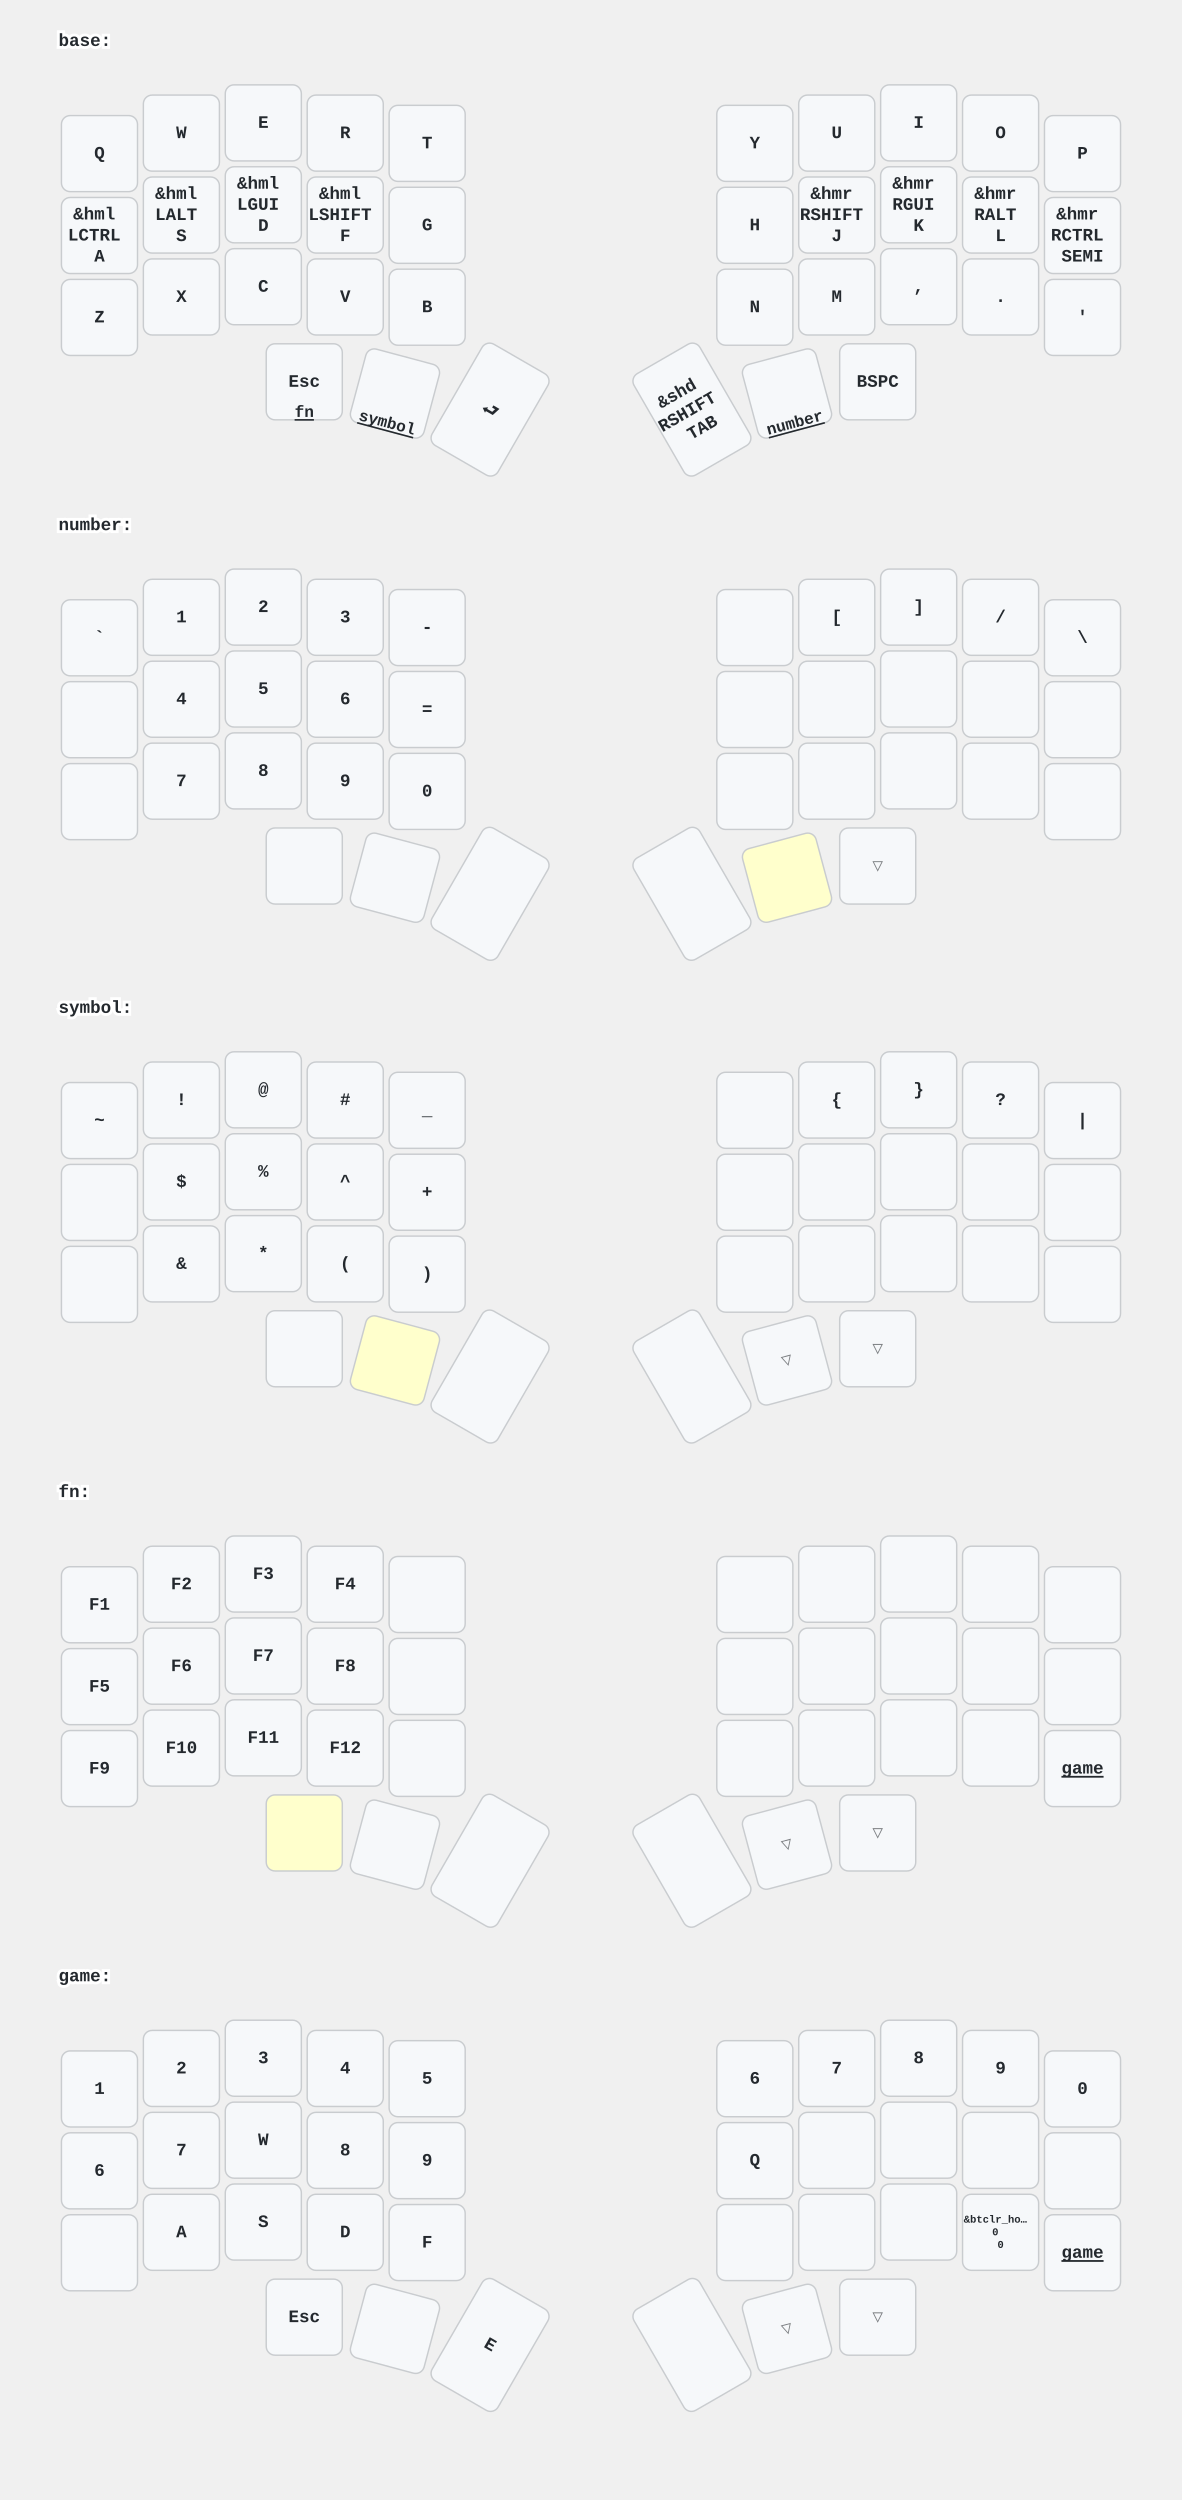
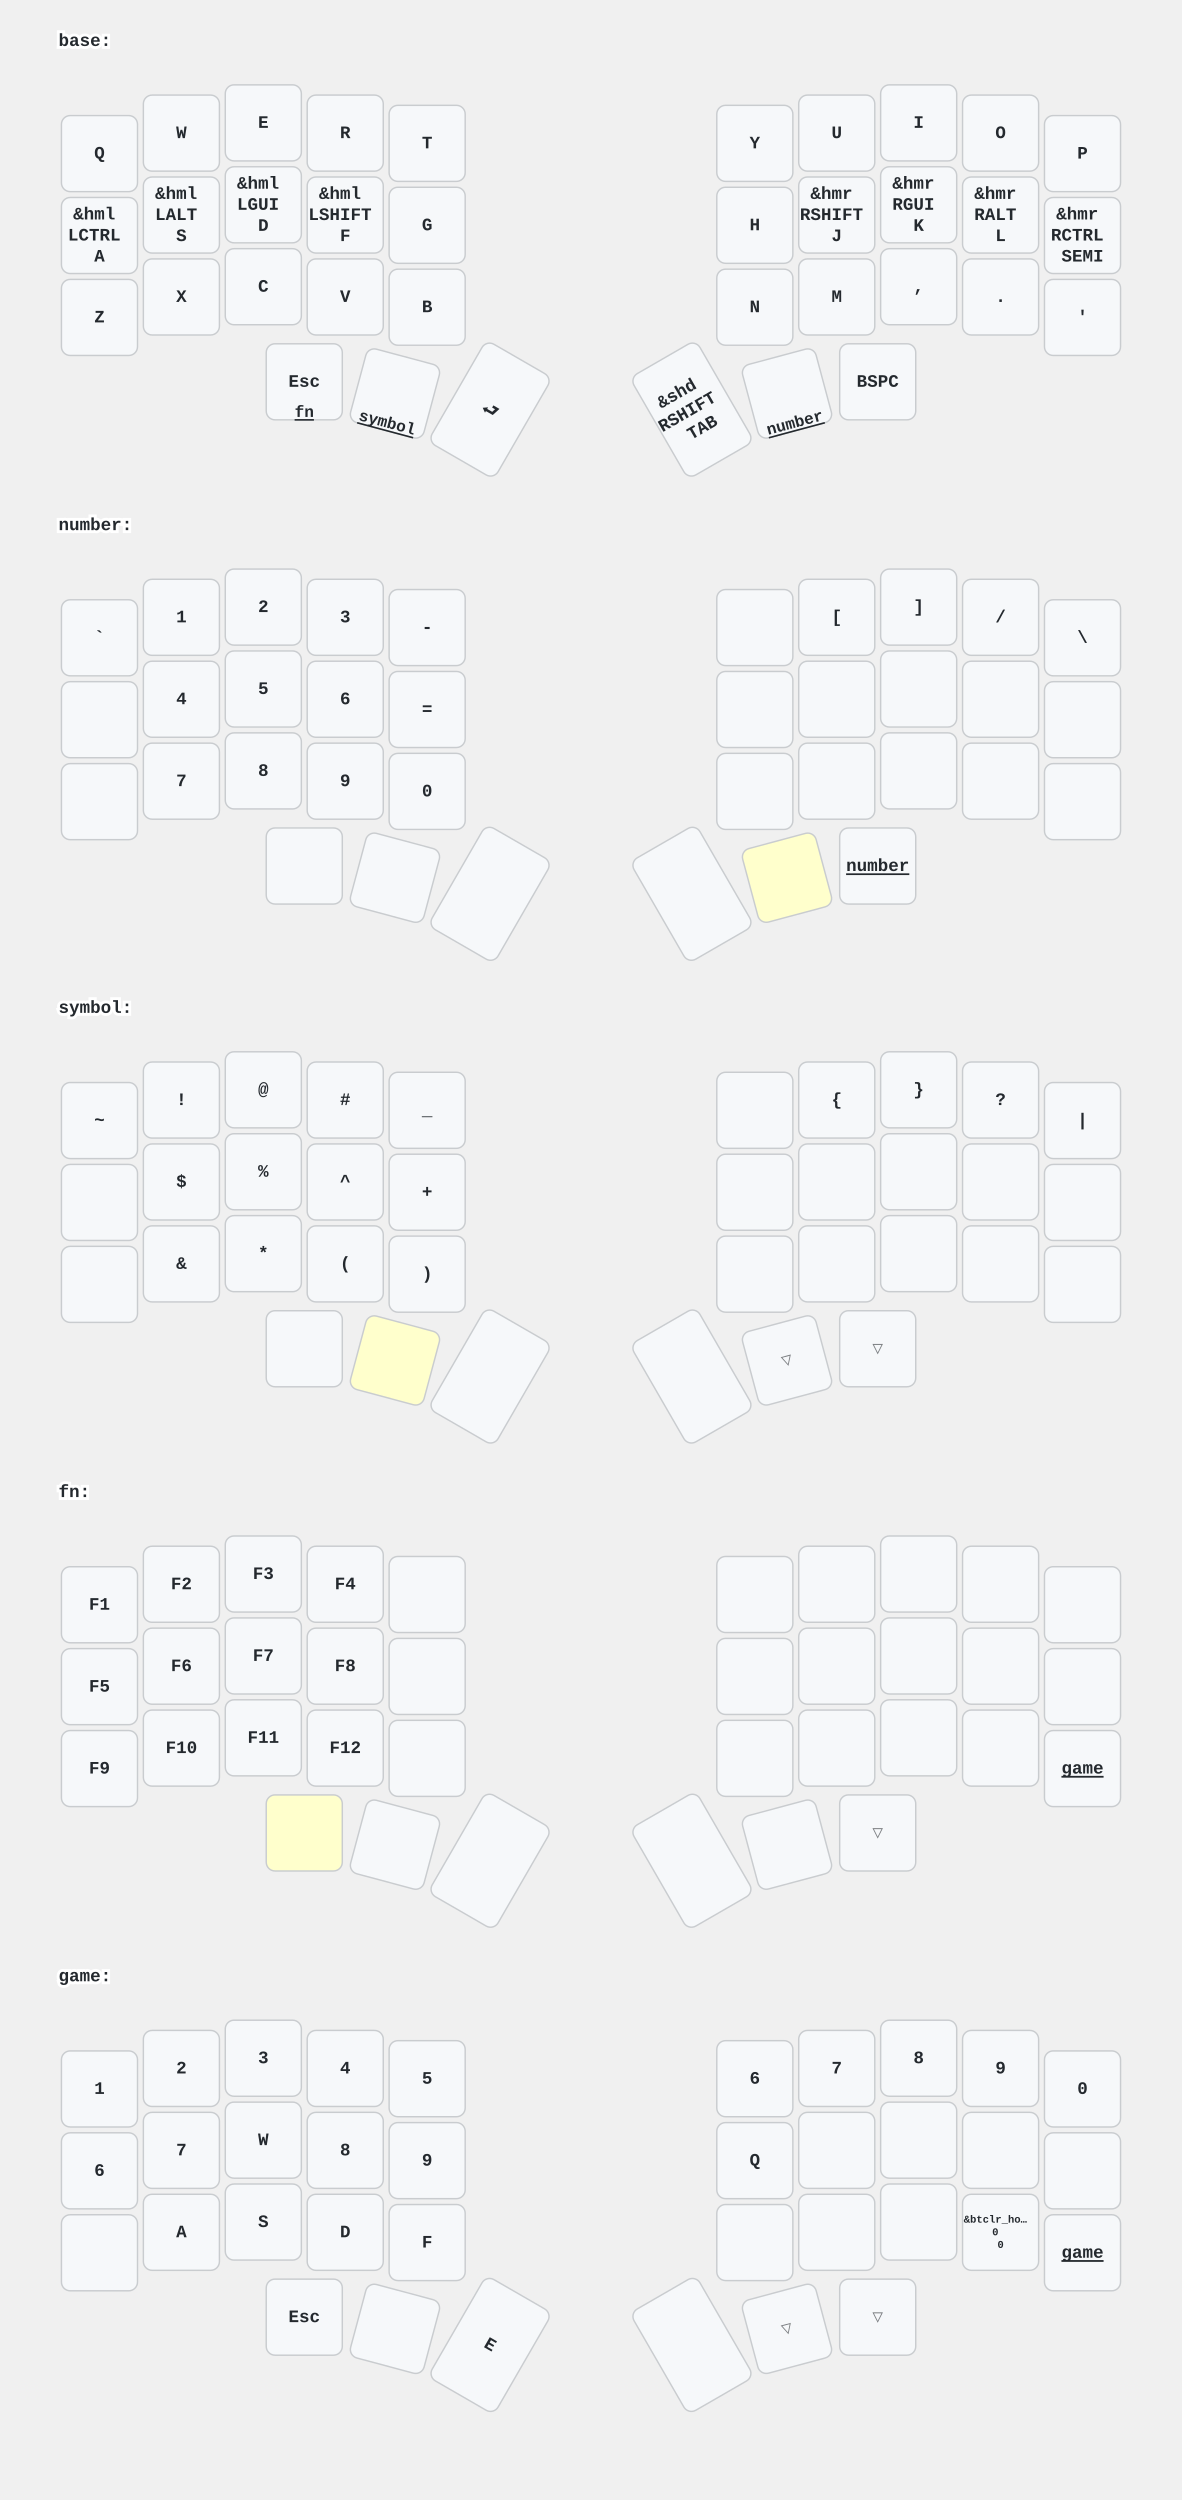
<svg xmlns="http://www.w3.org/2000/svg" xmlns:xlink="http://www.w3.org/1999/xlink" width="808" height="1709" viewBox="0 0 808 1709" class="keymap">
  <defs>/* start glyphs */
<svg id="mdi:apple-keyboard-command">
      <svg id="mdi-apple-keyboard-command" viewBox="0 0 24 24">
        <path d="M6,2A4,4 0 0,1 10,6V8H14V6A4,4 0 0,1 18,2A4,4 0 0,1 22,6A4,4 0 0,1 18,10H16V14H18A4,4 0 0,1 22,18A4,4 0 0,1 18,22A4,4 0 0,1 14,18V16H10V18A4,4 0 0,1 6,22A4,4 0 0,1 2,18A4,4 0 0,1 6,14H8V10H6A4,4 0 0,1 2,6A4,4 0 0,1 6,2M16,18A2,2 0 0,0 18,20A2,2 0 0,0 20,18A2,2 0 0,0 18,16H16V18M14,10H10V14H14V10M6,16A2,2 0 0,0 4,18A2,2 0 0,0 6,20A2,2 0 0,0 8,18V16H6M8,6A2,2 0 0,0 6,4A2,2 0 0,0 4,6A2,2 0 0,0 6,8H8V6M18,8A2,2 0 0,0 20,6A2,2 0 0,0 18,4A2,2 0 0,0 16,6V8H18Z" />
      </svg>
    </svg>
    <svg id="mdi:apple-keyboard-control">
      <svg id="mdi-apple-keyboard-control" viewBox="0 0 24 24">
        <path d="M19.78,11.78L18.36,13.19L12,6.83L5.64,13.19L4.22,11.78L12,4L19.78,11.78Z" />
      </svg>
    </svg>
    <svg id="mdi:apple-keyboard-option">
      <svg id="mdi-apple-keyboard-option" viewBox="0 0 24 24">
        <path d="M3,4H9.11L16.15,18H21V20H14.88L7.84,6H3V4M14,4H21V6H14V4Z" />
      </svg>
    </svg>
    <svg id="mdi:apple-keyboard-shift">
      <svg id="mdi-apple-keyboard-shift" viewBox="0 0 24 24">
        <path d="M15,18V12H17.17L12,6.83L6.83,12H9V18H15M12,4L22,14H17V20H7V14H2L12,4Z" />
      </svg>
    </svg>
    <svg id="mdi:arrow-down">
      <svg id="mdi-arrow-down" viewBox="0 0 24 24">
        <path d="M11,4H13V16L18.5,10.5L19.92,11.92L12,19.84L4.08,11.92L5.5,10.5L11,16V4Z" />
      </svg>
    </svg>
    <svg id="mdi:arrow-left">
      <svg id="mdi-arrow-left" viewBox="0 0 24 24">
        <path d="M20,11V13H8L13.5,18.5L12.08,19.92L4.16,12L12.08,4.08L13.5,5.5L8,11H20Z" />
      </svg>
    </svg>
    <svg id="mdi:arrow-right">
      <svg id="mdi-arrow-right" viewBox="0 0 24 24">
        <path d="M4,11V13H16L10.5,18.5L11.92,19.92L19.84,12L11.92,4.08L10.5,5.5L16,11H4Z" />
      </svg>
    </svg>
    <svg id="mdi:arrow-up">
      <svg id="mdi-arrow-up" viewBox="0 0 24 24">
        <path d="M13,20H11V8L5.5,13.5L4.08,12.08L12,4.16L19.92,12.08L18.5,13.5L13,8V20Z" />
      </svg>
    </svg>
    <svg id="mdi:keyboard-space">
      <svg id="mdi-keyboard-space" viewBox="0 0 24 24">
        <path d="M3 15H5V19H19V15H21V19C21 20.1 20.1 21 19 21H5C3.9 21 3 20.1 3 19V15Z" />
      </svg>
    </svg>
    <svg id="mdi:keyboard-tab">
      <svg id="mdi-keyboard-tab" viewBox="0 0 24 24">
        <path d="M20,18H22V6H20M11.59,7.41L15.17,11H1V13H15.17L11.59,16.58L13,18L19,12L13,6L11.59,7.41Z" />
      </svg>
    </svg>
    <svg id="mdi:play-pause">
      <svg id="mdi-play-pause" viewBox="0 0 24 24">
        <path d="M3,5V19L11,12M13,19H16V5H13M18,5V19H21V5" />
      </svg>
    </svg>
    <svg id="mdi:skip-backward">
      <svg id="mdi-skip-backward" viewBox="0 0 24 24">
        <path d="M20,5V19L13,12M6,5V19H4V5M13,5V19L6,12" />
      </svg>
    </svg>
    <svg id="mdi:skip-forward">
      <svg id="mdi-skip-forward" viewBox="0 0 24 24">
        <path d="M4,5V19L11,12M18,5V19H20V5M11,5V19L18,12" />
      </svg>
    </svg>
    <svg id="mdi:toggle-switch">
      <svg id="mdi-toggle-switch" viewBox="0 0 24 24">
        <path d="M17,7H7A5,5 0 0,0 2,12A5,5 0 0,0 7,17H17A5,5 0 0,0 22,12A5,5 0 0,0 17,7M17,15A3,3 0 0,1 14,12A3,3 0 0,1 17,9A3,3 0 0,1 20,12A3,3 0 0,1 17,15Z" />
      </svg>
    </svg>
    <svg id="mdi:volume-minus">
      <svg id="mdi-volume-minus" viewBox="0 0 24 24">
        <path d="M3,9H7L12,4V20L7,15H3V9M14,11H22V13H14V11Z" />
      </svg>
    </svg>
    <svg id="mdi:volume-plus">
      <svg id="mdi-volume-plus" viewBox="0 0 24 24">
        <path d="M3,9H7L12,4V20L7,15H3V9M14,11H17V8H19V11H22V13H19V16H17V13H14V11Z" />
      </svg>
    </svg>
  </defs>/* end glyphs */
<style>/* inherit to force styles through use tags */
svg path {
    fill: inherit;
}

/* font and background color specifications */
svg.keymap {
    font-family: SFMono-Regular,Consolas,Liberation Mono,Menlo,monospace;
    font-size: 14px;
    font-kerning: normal;
    text-rendering: optimizeLegibility;
    fill: #24292e;
}

/* default key styling */
rect.key {
    fill: #f6f8fa;
}

rect.key, rect.combo {
    stroke: #c9cccf;
    stroke-width: 1;
}

/* default key side styling, only used is draw_key_sides is set */
rect.side {
    filter: brightness(90%);
}

/* color accent for combo boxes */
rect.combo, rect.combo-separate {
    fill: #cdf;
}

/* color accent for held keys */
rect.held, rect.combo.held {
    fill: #fdd;
}

/* color accent for ghost (optional) keys */
rect.ghost, rect.combo.ghost {
    stroke-dasharray: 4, 4;
    stroke-width: 2;
}

text {
    text-anchor: middle;
    dominant-baseline: middle;
}

/* styling for layer labels */
text.label {
    font-weight: bold;
    text-anchor: start;
    stroke: white;
    stroke-width: 4;
    paint-order: stroke;
}

/* styling for optional footer */
text.footer {
    text-anchor: end;
    dominant-baseline: auto;
    stroke: white;
    stroke-width: 4;
    paint-order: stroke;
}

/* styling for combo tap, and key non-tap label text */
text.combo, text.hold, text.shifted, text.left, text.right, text.tl, text.tr, text.bl, text.br {
    font-size: 11px;
}

text.hold, text.bl, text.br {
    text-anchor: middle;
    dominant-baseline: auto;
}

text.shifted, text.tl, text.tr {
    text-anchor: middle;
    dominant-baseline: hanging;
}

text.left, text.tl, text.bl {
    text-anchor: start;
}

text.right, text.tr, text.br {
    text-anchor: end;
}

text.layer-activator {
    text-decoration: underline;
}

/* styling for hold/shifted label text in combo box */
text.combo.hold, text.combo.shifted, text.combo.left, text.combo.right {
    font-size: 8px;
}

/* lighter symbol for transparent keys */
text.trans {
    fill: #7b7e81;
}

/* styling for combo dendrons */
path.combo {
    stroke-width: 1;
    stroke: gray;
    fill: none;
}

/* Start Tabler Icons Cleanup */
/* cannot use height/width with glyphs */
.icon-tabler &gt; path {
    fill: inherit;
    stroke: inherit;
    stroke-width: 2;
}
/* hide tabler's default box */
.icon-tabler &gt; path[stroke="none"][fill="none"] {
    visibility: hidden;
}
/* End Tabler Icons Cleanup */

/* For default sytles, see https://github.com/caksoylar/keymap-drawer/blob/main/keymap_drawer/config.py#L85 */

svg.keymap {
  font-family: Ubuntu Mono, Inconsolata, Consolas, Liberation Mono, Menlo, monospace;
  font-size: 12px;
  font-weight: bold;
  text-rendering: optimizeLegibility;
}

/* Color accent for held keys */
rect.held, rect.combo.held {
    fill: #ffc;
}

/* Technique borrowed and extended from https://github.com/englmaxi/zmk-config/blob/master/keymap-drawer/config.yaml */
.sym_sub_text.tap {
  translate: -5px 2px;
  font-size: 20px;
}
.sym_sub_text.shifted {
  translate: 10px 13px;
  font-size: 10px;
  opacity: 1.0;
}
.combo.sym_sub_text.tap {
  translate: -1px 1px;
}
.combo.sym_sub_text.shifted {
  translate: 7px 5px;
  font-size: 10px;
  opacity: 1.0;
}

/* Toggle */
.toggle.shifted {
  translate: -10px 12px;
}

.toggle.hold {
  translate: 13px -23px;
}

/* Variant for tap-dances */
.tap_dance.tap {
  translate: -7px 0px;
  font-size: 12px;
}
.tap_dance.shifted {
  translate: 7px 17px;
  font-size: 12px;
  opacity: 1.0;
}

/* Variant for symbol next to symbol */
.sym_by_sym.tap {
  translate: -6px 0px;
}
.sym_by_sym.shifted {
  translate: 10px 12px;
  opacity: 1.0;
}

.combo.sym_by_sym.tap {
  translate: -35px 0px;
}
.combo.sym_by_sym.shifted {
  translate: 35px 20px;
  opacity: 1.0;
}

.combo.sym_by_sym.hold {
  visibility: hidden;
}

/* hide hold box for combo sym_by_sym */
.combo.sym_by_sym.hold &gt; path[stroke="none"][fill="none"] {
  visibility: hidden;
}
</style>
  <g transform="translate(40, 0)" class="layer-base">
    <text x="0" y="28" class="label" id="base">base:</text>
    <g transform="translate(0, 56)">
      <g transform="translate(28, 49)" class="key keypos-0">
        <rect rx="6" ry="6" x="-26" y="-26" width="52" height="52" class="key" />
        <text x="0" y="0" class="key tap">Q</text>
      </g>
      <g transform="translate(84, 35)" class="key keypos-1">
        <rect rx="6" ry="6" x="-26" y="-26" width="52" height="52" class="key" />
        <text x="0" y="0" class="key tap">W</text>
      </g>
      <g transform="translate(140, 28)" class="key keypos-2">
        <rect rx="6" ry="6" x="-26" y="-26" width="52" height="52" class="key" />
        <text x="0" y="0" class="key tap">E</text>
      </g>
      <g transform="translate(196, 35)" class="key keypos-3">
        <rect rx="6" ry="6" x="-26" y="-26" width="52" height="52" class="key" />
        <text x="0" y="0" class="key tap">R</text>
      </g>
      <g transform="translate(252, 42)" class="key keypos-4">
        <rect rx="6" ry="6" x="-26" y="-26" width="52" height="52" class="key" />
        <text x="0" y="0" class="key tap">T</text>
      </g>
      <g transform="translate(476, 42)" class="key keypos-5">
        <rect rx="6" ry="6" x="-26" y="-26" width="52" height="52" class="key" />
        <text x="0" y="0" class="key tap">Y</text>
      </g>
      <g transform="translate(532, 35)" class="key keypos-6">
        <rect rx="6" ry="6" x="-26" y="-26" width="52" height="52" class="key" />
        <text x="0" y="0" class="key tap">U</text>
      </g>
      <g transform="translate(588, 28)" class="key keypos-7">
        <rect rx="6" ry="6" x="-26" y="-26" width="52" height="52" class="key" />
        <text x="0" y="0" class="key tap">I</text>
      </g>
      <g transform="translate(644, 35)" class="key keypos-8">
        <rect rx="6" ry="6" x="-26" y="-26" width="52" height="52" class="key" />
        <text x="0" y="0" class="key tap">O</text>
      </g>
      <g transform="translate(700, 49)" class="key keypos-9">
        <rect rx="6" ry="6" x="-26" y="-26" width="52" height="52" class="key" />
        <text x="0" y="0" class="key tap">P</text>
      </g>
      <g transform="translate(28, 105)" class="key keypos-10">
        <rect rx="6" ry="6" x="-26" y="-26" width="52" height="52" class="key" />
        <text x="0" y="0" class="key tap">
          <tspan x="0" dy="-1.2em">&amp;hml</tspan>
          <tspan x="0" dy="1.2em">LCTRL</tspan>
          <tspan x="0" dy="1.2em">A</tspan>
        </text>
      </g>
      <g transform="translate(84, 91)" class="key keypos-11">
        <rect rx="6" ry="6" x="-26" y="-26" width="52" height="52" class="key" />
        <text x="0" y="0" class="key tap">
          <tspan x="0" dy="-1.2em">&amp;hml</tspan>
          <tspan x="0" dy="1.2em">LALT</tspan>
          <tspan x="0" dy="1.2em">S</tspan>
        </text>
      </g>
      <g transform="translate(140, 84)" class="key keypos-12">
        <rect rx="6" ry="6" x="-26" y="-26" width="52" height="52" class="key" />
        <text x="0" y="0" class="key tap">
          <tspan x="0" dy="-1.2em">&amp;hml</tspan>
          <tspan x="0" dy="1.2em">LGUI</tspan>
          <tspan x="0" dy="1.2em">D</tspan>
        </text>
      </g>
      <g transform="translate(196, 91)" class="key keypos-13">
        <rect rx="6" ry="6" x="-26" y="-26" width="52" height="52" class="key" />
        <text x="0" y="0" class="key tap">
          <tspan x="0" dy="-1.2em">&amp;hml</tspan>
          <tspan x="0" dy="1.2em">LSHIFT</tspan>
          <tspan x="0" dy="1.2em">F</tspan>
        </text>
      </g>
      <g transform="translate(252, 98)" class="key keypos-14">
        <rect rx="6" ry="6" x="-26" y="-26" width="52" height="52" class="key" />
        <text x="0" y="0" class="key tap">G</text>
      </g>
      <g transform="translate(476, 98)" class="key keypos-15">
        <rect rx="6" ry="6" x="-26" y="-26" width="52" height="52" class="key" />
        <text x="0" y="0" class="key tap">H</text>
      </g>
      <g transform="translate(532, 91)" class="key keypos-16">
        <rect rx="6" ry="6" x="-26" y="-26" width="52" height="52" class="key" />
        <text x="0" y="0" class="key tap">
          <tspan x="0" dy="-1.2em">&amp;hmr</tspan>
          <tspan x="0" dy="1.2em">RSHIFT</tspan>
          <tspan x="0" dy="1.2em">J</tspan>
        </text>
      </g>
      <g transform="translate(588, 84)" class="key keypos-17">
        <rect rx="6" ry="6" x="-26" y="-26" width="52" height="52" class="key" />
        <text x="0" y="0" class="key tap">
          <tspan x="0" dy="-1.2em">&amp;hmr</tspan>
          <tspan x="0" dy="1.2em">RGUI</tspan>
          <tspan x="0" dy="1.2em">K</tspan>
        </text>
      </g>
      <g transform="translate(644, 91)" class="key keypos-18">
        <rect rx="6" ry="6" x="-26" y="-26" width="52" height="52" class="key" />
        <text x="0" y="0" class="key tap">
          <tspan x="0" dy="-1.2em">&amp;hmr</tspan>
          <tspan x="0" dy="1.2em">RALT</tspan>
          <tspan x="0" dy="1.2em">L</tspan>
        </text>
      </g>
      <g transform="translate(700, 105)" class="key keypos-19">
        <rect rx="6" ry="6" x="-26" y="-26" width="52" height="52" class="key" />
        <text x="0" y="0" class="key tap">
          <tspan x="0" dy="-1.2em">&amp;hmr</tspan>
          <tspan x="0" dy="1.2em">RCTRL</tspan>
          <tspan x="0" dy="1.2em">SEMI</tspan>
        </text>
      </g>
      <g transform="translate(28, 161)" class="key keypos-20">
        <rect rx="6" ry="6" x="-26" y="-26" width="52" height="52" class="key" />
        <text x="0" y="0" class="key tap">Z</text>
      </g>
      <g transform="translate(84, 147)" class="key keypos-21">
        <rect rx="6" ry="6" x="-26" y="-26" width="52" height="52" class="key" />
        <text x="0" y="0" class="key tap">X</text>
      </g>
      <g transform="translate(140, 140)" class="key keypos-22">
        <rect rx="6" ry="6" x="-26" y="-26" width="52" height="52" class="key" />
        <text x="0" y="0" class="key tap">C</text>
      </g>
      <g transform="translate(196, 147)" class="key keypos-23">
        <rect rx="6" ry="6" x="-26" y="-26" width="52" height="52" class="key" />
        <text x="0" y="0" class="key tap">V</text>
      </g>
      <g transform="translate(252, 154)" class="key keypos-24">
        <rect rx="6" ry="6" x="-26" y="-26" width="52" height="52" class="key" />
        <text x="0" y="0" class="key tap">B</text>
      </g>
      <g transform="translate(476, 154)" class="key keypos-25">
        <rect rx="6" ry="6" x="-26" y="-26" width="52" height="52" class="key" />
        <text x="0" y="0" class="key tap">N</text>
      </g>
      <g transform="translate(532, 147)" class="key keypos-26">
        <rect rx="6" ry="6" x="-26" y="-26" width="52" height="52" class="key" />
        <text x="0" y="0" class="key tap">M</text>
      </g>
      <g transform="translate(588, 140)" class="key keypos-27">
        <rect rx="6" ry="6" x="-26" y="-26" width="52" height="52" class="key" />
        <text x="0" y="0" class="key tap">,</text>
      </g>
      <g transform="translate(644, 147)" class="key keypos-28">
        <rect rx="6" ry="6" x="-26" y="-26" width="52" height="52" class="key" />
        <text x="0" y="0" class="key tap">.</text>
      </g>
      <g transform="translate(700, 161)" class="key keypos-29">
        <rect rx="6" ry="6" x="-26" y="-26" width="52" height="52" class="key" />
        <text x="0" y="0" class="key tap">'</text>
      </g>
      <g transform="translate(168, 205)" class="key keypos-30">
        <rect rx="6" ry="6" x="-26" y="-26" width="52" height="52" class="key" />
        <text x="0" y="0" class="key tap">Esc</text>
        <a href="#fn">
          <text x="0" y="24" class="key hold layer-activator">fn</text>
        </a>
      </g>
      <g transform="translate(230, 213) rotate(15.0)" class="key keypos-31">
        <rect rx="6" ry="6" x="-26" y="-26" width="52" height="52" class="key" />
        <use href="#mdi:keyboard-space" xlink:href="#mdi:keyboard-space" x="-9" y="-9" height="18" width="18.0" class="key tap glyph mdi:keyboard-space" />
        <a href="#symbol">
          <text x="0" y="24" class="key hold layer-activator">symbol</text>
        </a>
      </g>
      <g transform="translate(295, 224) rotate(30.0)" class="key keypos-32">
        <rect rx="6" ry="6" x="-26" y="-40" width="52" height="80" class="key" />
        <text x="0" y="0" class="key tap">⮐</text>
      </g>
      <g transform="translate(433, 224) rotate(-30.0)" class="key keypos-33">
        <rect rx="6" ry="6" x="-26" y="-40" width="52" height="80" class="key" />
        <text x="0" y="0" class="key tap">
          <tspan x="0" dy="-1.2em">&amp;shd</tspan>
          <tspan x="0" dy="1.2em">RSHIFT</tspan>
          <tspan x="0" dy="1.2em">TAB</tspan>
        </text>
      </g>
      <g transform="translate(498, 213) rotate(-15.0)" class="key keypos-34">
        <rect rx="6" ry="6" x="-26" y="-26" width="52" height="52" class="key" />
        <use href="#mdi:keyboard-space" xlink:href="#mdi:keyboard-space" x="-9" y="-9" height="18" width="18.0" class="key tap glyph mdi:keyboard-space" />
        <a href="#number">
          <text x="0" y="24" class="key hold layer-activator">number</text>
        </a>
      </g>
      <g transform="translate(560, 205)" class="key keypos-35">
        <rect rx="6" ry="6" x="-26" y="-26" width="52" height="52" class="key" />
        <text x="0" y="0" class="key tap">BSPC</text>
      </g>
    </g>
  </g>
  <g transform="translate(40, 331)" class="layer-number">
    <text x="0" y="28" class="label" id="number">number:</text>
    <g transform="translate(0, 56)">
      <g transform="translate(28, 49)" class="key keypos-0">
        <rect rx="6" ry="6" x="-26" y="-26" width="52" height="52" class="key" />
        <text x="0" y="0" class="key tap">`</text>
      </g>
      <g transform="translate(84, 35)" class="key keypos-1">
        <rect rx="6" ry="6" x="-26" y="-26" width="52" height="52" class="key" />
        <text x="0" y="0" class="key tap">1</text>
      </g>
      <g transform="translate(140, 28)" class="key keypos-2">
        <rect rx="6" ry="6" x="-26" y="-26" width="52" height="52" class="key" />
        <text x="0" y="0" class="key tap">2</text>
      </g>
      <g transform="translate(196, 35)" class="key keypos-3">
        <rect rx="6" ry="6" x="-26" y="-26" width="52" height="52" class="key" />
        <text x="0" y="0" class="key tap">3</text>
      </g>
      <g transform="translate(252, 42)" class="key keypos-4">
        <rect rx="6" ry="6" x="-26" y="-26" width="52" height="52" class="key" />
        <text x="0" y="0" class="key tap">-</text>
      </g>
      <g transform="translate(476, 42)" class="key keypos-5">
        <rect rx="6" ry="6" x="-26" y="-26" width="52" height="52" class="key" />
      </g>
      <g transform="translate(532, 35)" class="key keypos-6">
        <rect rx="6" ry="6" x="-26" y="-26" width="52" height="52" class="key" />
        <text x="0" y="0" class="key tap">[</text>
      </g>
      <g transform="translate(588, 28)" class="key keypos-7">
        <rect rx="6" ry="6" x="-26" y="-26" width="52" height="52" class="key" />
        <text x="0" y="0" class="key tap">]</text>
      </g>
      <g transform="translate(644, 35)" class="key keypos-8">
        <rect rx="6" ry="6" x="-26" y="-26" width="52" height="52" class="key" />
        <text x="0" y="0" class="key tap">/</text>
      </g>
      <g transform="translate(700, 49)" class="key keypos-9">
        <rect rx="6" ry="6" x="-26" y="-26" width="52" height="52" class="key" />
        <text x="0" y="0" class="key tap">\</text>
      </g>
      <g transform="translate(28, 105)" class="key keypos-10">
        <rect rx="6" ry="6" x="-26" y="-26" width="52" height="52" class="key" />
      </g>
      <g transform="translate(84, 91)" class="key keypos-11">
        <rect rx="6" ry="6" x="-26" y="-26" width="52" height="52" class="key" />
        <text x="0" y="0" class="key tap">4</text>
      </g>
      <g transform="translate(140, 84)" class="key keypos-12">
        <rect rx="6" ry="6" x="-26" y="-26" width="52" height="52" class="key" />
        <text x="0" y="0" class="key tap">5</text>
      </g>
      <g transform="translate(196, 91)" class="key keypos-13">
        <rect rx="6" ry="6" x="-26" y="-26" width="52" height="52" class="key" />
        <text x="0" y="0" class="key tap">6</text>
      </g>
      <g transform="translate(252, 98)" class="key keypos-14">
        <rect rx="6" ry="6" x="-26" y="-26" width="52" height="52" class="key" />
        <text x="0" y="0" class="key tap">=</text>
      </g>
      <g transform="translate(476, 98)" class="key keypos-15">
        <rect rx="6" ry="6" x="-26" y="-26" width="52" height="52" class="key" />
      </g>
      <g transform="translate(532, 91)" class="key keypos-16">
        <rect rx="6" ry="6" x="-26" y="-26" width="52" height="52" class="key" />
        <use href="#mdi:apple-keyboard-shift" xlink:href="#mdi:apple-keyboard-shift" x="-9" y="-9" height="18" width="18.0" class="key tap glyph mdi:apple-keyboard-shift" />
      </g>
      <g transform="translate(588, 84)" class="key keypos-17">
        <rect rx="6" ry="6" x="-26" y="-26" width="52" height="52" class="key" />
        <use href="#mdi:apple-keyboard-command" xlink:href="#mdi:apple-keyboard-command" x="-9" y="-9" height="18" width="18.0" class="key tap glyph mdi:apple-keyboard-command" />
      </g>
      <g transform="translate(644, 91)" class="key keypos-18">
        <rect rx="6" ry="6" x="-26" y="-26" width="52" height="52" class="key" />
        <use href="#mdi:apple-keyboard-option" xlink:href="#mdi:apple-keyboard-option" x="-9" y="-9" height="18" width="18.0" class="key tap glyph mdi:apple-keyboard-option" />
      </g>
      <g transform="translate(700, 105)" class="key keypos-19">
        <rect rx="6" ry="6" x="-26" y="-26" width="52" height="52" class="key" />
        <use href="#mdi:apple-keyboard-control" xlink:href="#mdi:apple-keyboard-control" x="-9" y="-9" height="18" width="18.0" class="key tap glyph mdi:apple-keyboard-control" />
      </g>
      <g transform="translate(28, 161)" class="key keypos-20">
        <rect rx="6" ry="6" x="-26" y="-26" width="52" height="52" class="key" />
      </g>
      <g transform="translate(84, 147)" class="key keypos-21">
        <rect rx="6" ry="6" x="-26" y="-26" width="52" height="52" class="key" />
        <text x="0" y="0" class="key tap">7</text>
      </g>
      <g transform="translate(140, 140)" class="key keypos-22">
        <rect rx="6" ry="6" x="-26" y="-26" width="52" height="52" class="key" />
        <text x="0" y="0" class="key tap">8</text>
      </g>
      <g transform="translate(196, 147)" class="key keypos-23">
        <rect rx="6" ry="6" x="-26" y="-26" width="52" height="52" class="key" />
        <text x="0" y="0" class="key tap">9</text>
      </g>
      <g transform="translate(252, 154)" class="key keypos-24">
        <rect rx="6" ry="6" x="-26" y="-26" width="52" height="52" class="key" />
        <text x="0" y="0" class="key tap">0</text>
      </g>
      <g transform="translate(476, 154)" class="key keypos-25">
        <rect rx="6" ry="6" x="-26" y="-26" width="52" height="52" class="key" />
      </g>
      <g transform="translate(532, 147)" class="key keypos-26">
        <rect rx="6" ry="6" x="-26" y="-26" width="52" height="52" class="key" />
      </g>
      <g transform="translate(588, 140)" class="key keypos-27">
        <rect rx="6" ry="6" x="-26" y="-26" width="52" height="52" class="key" />
      </g>
      <g transform="translate(644, 147)" class="key keypos-28">
        <rect rx="6" ry="6" x="-26" y="-26" width="52" height="52" class="key" />
      </g>
      <g transform="translate(700, 161)" class="key keypos-29">
        <rect rx="6" ry="6" x="-26" y="-26" width="52" height="52" class="key" />
      </g>
      <g transform="translate(168, 205)" class="key keypos-30">
        <rect rx="6" ry="6" x="-26" y="-26" width="52" height="52" class="key" />
        <use href="#mdi:apple-keyboard-control" xlink:href="#mdi:apple-keyboard-control" x="-9" y="-9" height="18" width="18.0" class="key tap glyph mdi:apple-keyboard-control" />
      </g>
      <g transform="translate(230, 213) rotate(15.0)" class="key keypos-31">
        <rect rx="6" ry="6" x="-26" y="-26" width="52" height="52" class="key" />
        <use href="#mdi:apple-keyboard-option" xlink:href="#mdi:apple-keyboard-option" x="-9" y="-9" height="18" width="18.0" class="key tap glyph mdi:apple-keyboard-option" />
      </g>
      <g transform="translate(295, 224) rotate(30.0)" class="key keypos-32">
        <rect rx="6" ry="6" x="-26" y="-40" width="52" height="80" class="key" />
        <use href="#mdi:apple-keyboard-command" xlink:href="#mdi:apple-keyboard-command" x="-9" y="-9" height="18" width="18.0" class="key tap glyph mdi:apple-keyboard-command" />
      </g>
      <g transform="translate(433, 224) rotate(-30.0)" class="key keypos-33">
        <rect rx="6" ry="6" x="-26" y="-40" width="52" height="80" class="key" />
        <use href="#mdi:apple-keyboard-shift" xlink:href="#mdi:apple-keyboard-shift" x="-9" y="-9" height="18" width="18.0" class="key tap glyph mdi:apple-keyboard-shift" />
      </g>
      <g transform="translate(498, 213) rotate(-15.0)" class="key held keypos-34">
        <rect rx="6" ry="6" x="-26" y="-26" width="52" height="52" class="key held" />
      </g>
-       <g transform="translate(560, 205)" class="key trans keypos-35">
-         <rect rx="6" ry="6" x="-26" y="-26" width="52" height="52" class="key trans" />
-         <text x="0" y="0" class="key trans tap">▽</text>
+       <g transform="translate(560, 205)" class="key keypos-35">
+         <rect rx="6" ry="6" x="-26" y="-26" width="52" height="52" class="key" />
+         <a href="#number">
+           <text x="0" y="0" class="key tap layer-activator">number</text>
+         </a>
+         <use href="#mdi:toggle-switch" xlink:href="#mdi:toggle-switch" x="-8" y="9" height="15" width="15.0" class="key hold glyph mdi:toggle-switch" />
      </g>
    </g>
  </g>
  <g transform="translate(40, 661)" class="layer-symbol">
    <text x="0" y="28" class="label" id="symbol">symbol:</text>
    <g transform="translate(0, 56)">
      <g transform="translate(28, 49)" class="key keypos-0">
        <rect rx="6" ry="6" x="-26" y="-26" width="52" height="52" class="key" />
        <text x="0" y="0" class="key tap">~</text>
      </g>
      <g transform="translate(84, 35)" class="key keypos-1">
        <rect rx="6" ry="6" x="-26" y="-26" width="52" height="52" class="key" />
        <text x="0" y="0" class="key tap">!</text>
      </g>
      <g transform="translate(140, 28)" class="key keypos-2">
        <rect rx="6" ry="6" x="-26" y="-26" width="52" height="52" class="key" />
        <text x="0" y="0" class="key tap">@</text>
      </g>
      <g transform="translate(196, 35)" class="key keypos-3">
        <rect rx="6" ry="6" x="-26" y="-26" width="52" height="52" class="key" />
        <text x="0" y="0" class="key tap">#</text>
      </g>
      <g transform="translate(252, 42)" class="key keypos-4">
        <rect rx="6" ry="6" x="-26" y="-26" width="52" height="52" class="key" />
        <text x="0" y="0" class="key tap">_</text>
      </g>
      <g transform="translate(476, 42)" class="key keypos-5">
        <rect rx="6" ry="6" x="-26" y="-26" width="52" height="52" class="key" />
      </g>
      <g transform="translate(532, 35)" class="key keypos-6">
        <rect rx="6" ry="6" x="-26" y="-26" width="52" height="52" class="key" />
        <text x="0" y="0" class="key tap">{</text>
      </g>
      <g transform="translate(588, 28)" class="key keypos-7">
        <rect rx="6" ry="6" x="-26" y="-26" width="52" height="52" class="key" />
        <text x="0" y="0" class="key tap">}</text>
      </g>
      <g transform="translate(644, 35)" class="key keypos-8">
        <rect rx="6" ry="6" x="-26" y="-26" width="52" height="52" class="key" />
        <text x="0" y="0" class="key tap">?</text>
      </g>
      <g transform="translate(700, 49)" class="key keypos-9">
        <rect rx="6" ry="6" x="-26" y="-26" width="52" height="52" class="key" />
        <text x="0" y="0" class="key tap">|</text>
      </g>
      <g transform="translate(28, 105)" class="key keypos-10">
        <rect rx="6" ry="6" x="-26" y="-26" width="52" height="52" class="key" />
      </g>
      <g transform="translate(84, 91)" class="key keypos-11">
        <rect rx="6" ry="6" x="-26" y="-26" width="52" height="52" class="key" />
        <text x="0" y="0" class="key tap">$</text>
      </g>
      <g transform="translate(140, 84)" class="key keypos-12">
        <rect rx="6" ry="6" x="-26" y="-26" width="52" height="52" class="key" />
        <text x="0" y="0" class="key tap">%</text>
      </g>
      <g transform="translate(196, 91)" class="key keypos-13">
        <rect rx="6" ry="6" x="-26" y="-26" width="52" height="52" class="key" />
        <text x="0" y="0" class="key tap">^</text>
      </g>
      <g transform="translate(252, 98)" class="key keypos-14">
        <rect rx="6" ry="6" x="-26" y="-26" width="52" height="52" class="key" />
        <text x="0" y="0" class="key tap">+</text>
      </g>
      <g transform="translate(476, 98)" class="key keypos-15">
        <rect rx="6" ry="6" x="-26" y="-26" width="52" height="52" class="key" />
      </g>
      <g transform="translate(532, 91)" class="key keypos-16">
        <rect rx="6" ry="6" x="-26" y="-26" width="52" height="52" class="key" />
        <use href="#mdi:apple-keyboard-shift" xlink:href="#mdi:apple-keyboard-shift" x="-9" y="-9" height="18" width="18.0" class="key tap glyph mdi:apple-keyboard-shift" />
      </g>
      <g transform="translate(588, 84)" class="key keypos-17">
        <rect rx="6" ry="6" x="-26" y="-26" width="52" height="52" class="key" />
        <use href="#mdi:apple-keyboard-command" xlink:href="#mdi:apple-keyboard-command" x="-9" y="-9" height="18" width="18.0" class="key tap glyph mdi:apple-keyboard-command" />
      </g>
      <g transform="translate(644, 91)" class="key keypos-18">
        <rect rx="6" ry="6" x="-26" y="-26" width="52" height="52" class="key" />
        <use href="#mdi:apple-keyboard-option" xlink:href="#mdi:apple-keyboard-option" x="-9" y="-9" height="18" width="18.0" class="key tap glyph mdi:apple-keyboard-option" />
      </g>
      <g transform="translate(700, 105)" class="key keypos-19">
        <rect rx="6" ry="6" x="-26" y="-26" width="52" height="52" class="key" />
        <use href="#mdi:apple-keyboard-control" xlink:href="#mdi:apple-keyboard-control" x="-9" y="-9" height="18" width="18.0" class="key tap glyph mdi:apple-keyboard-control" />
      </g>
      <g transform="translate(28, 161)" class="key keypos-20">
        <rect rx="6" ry="6" x="-26" y="-26" width="52" height="52" class="key" />
      </g>
      <g transform="translate(84, 147)" class="key keypos-21">
        <rect rx="6" ry="6" x="-26" y="-26" width="52" height="52" class="key" />
        <text x="0" y="0" class="key tap">&amp;</text>
      </g>
      <g transform="translate(140, 140)" class="key keypos-22">
        <rect rx="6" ry="6" x="-26" y="-26" width="52" height="52" class="key" />
        <text x="0" y="0" class="key tap">*</text>
      </g>
      <g transform="translate(196, 147)" class="key keypos-23">
        <rect rx="6" ry="6" x="-26" y="-26" width="52" height="52" class="key" />
        <text x="0" y="0" class="key tap">(</text>
      </g>
      <g transform="translate(252, 154)" class="key keypos-24">
        <rect rx="6" ry="6" x="-26" y="-26" width="52" height="52" class="key" />
        <text x="0" y="0" class="key tap">)</text>
      </g>
      <g transform="translate(476, 154)" class="key keypos-25">
        <rect rx="6" ry="6" x="-26" y="-26" width="52" height="52" class="key" />
      </g>
      <g transform="translate(532, 147)" class="key keypos-26">
        <rect rx="6" ry="6" x="-26" y="-26" width="52" height="52" class="key" />
      </g>
      <g transform="translate(588, 140)" class="key keypos-27">
        <rect rx="6" ry="6" x="-26" y="-26" width="52" height="52" class="key" />
      </g>
      <g transform="translate(644, 147)" class="key keypos-28">
        <rect rx="6" ry="6" x="-26" y="-26" width="52" height="52" class="key" />
      </g>
      <g transform="translate(700, 161)" class="key keypos-29">
        <rect rx="6" ry="6" x="-26" y="-26" width="52" height="52" class="key" />
      </g>
      <g transform="translate(168, 205)" class="key keypos-30">
        <rect rx="6" ry="6" x="-26" y="-26" width="52" height="52" class="key" />
        <use href="#mdi:apple-keyboard-control" xlink:href="#mdi:apple-keyboard-control" x="-9" y="-9" height="18" width="18.0" class="key tap glyph mdi:apple-keyboard-control" />
      </g>
      <g transform="translate(230, 213) rotate(15.0)" class="key held keypos-31">
        <rect rx="6" ry="6" x="-26" y="-26" width="52" height="52" class="key held" />
      </g>
      <g transform="translate(295, 224) rotate(30.0)" class="key keypos-32">
        <rect rx="6" ry="6" x="-26" y="-40" width="52" height="80" class="key" />
        <use href="#mdi:apple-keyboard-command" xlink:href="#mdi:apple-keyboard-command" x="-9" y="-9" height="18" width="18.0" class="key tap glyph mdi:apple-keyboard-command" />
      </g>
      <g transform="translate(433, 224) rotate(-30.0)" class="key keypos-33">
        <rect rx="6" ry="6" x="-26" y="-40" width="52" height="80" class="key" />
        <use href="#mdi:apple-keyboard-shift" xlink:href="#mdi:apple-keyboard-shift" x="-9" y="-9" height="18" width="18.0" class="key tap glyph mdi:apple-keyboard-shift" />
      </g>
      <g transform="translate(498, 213) rotate(-15.0)" class="key trans keypos-34">
        <rect rx="6" ry="6" x="-26" y="-26" width="52" height="52" class="key trans" />
        <text x="0" y="0" class="key trans tap">▽</text>
      </g>
      <g transform="translate(560, 205)" class="key trans keypos-35">
        <rect rx="6" ry="6" x="-26" y="-26" width="52" height="52" class="key trans" />
        <text x="0" y="0" class="key trans tap">▽</text>
      </g>
    </g>
  </g>
  <g transform="translate(40, 992)" class="layer-fn">
    <text x="0" y="28" class="label" id="fn">fn:</text>
    <g transform="translate(0, 56)">
      <g transform="translate(28, 49)" class="key keypos-0">
        <rect rx="6" ry="6" x="-26" y="-26" width="52" height="52" class="key" />
        <text x="0" y="0" class="key tap">F1</text>
      </g>
      <g transform="translate(84, 35)" class="key keypos-1">
        <rect rx="6" ry="6" x="-26" y="-26" width="52" height="52" class="key" />
        <text x="0" y="0" class="key tap">F2</text>
      </g>
      <g transform="translate(140, 28)" class="key keypos-2">
        <rect rx="6" ry="6" x="-26" y="-26" width="52" height="52" class="key" />
        <text x="0" y="0" class="key tap">F3</text>
      </g>
      <g transform="translate(196, 35)" class="key keypos-3">
        <rect rx="6" ry="6" x="-26" y="-26" width="52" height="52" class="key" />
        <text x="0" y="0" class="key tap">F4</text>
      </g>
      <g transform="translate(252, 42)" class="key keypos-4">
        <rect rx="6" ry="6" x="-26" y="-26" width="52" height="52" class="key" />
      </g>
      <g transform="translate(476, 42)" class="key keypos-5">
        <rect rx="6" ry="6" x="-26" y="-26" width="52" height="52" class="key" />
        <use href="#mdi:volume-minus" xlink:href="#mdi:volume-minus" x="-9" y="-9" height="18" width="18.0" class="key tap glyph mdi:volume-minus" />
      </g>
      <g transform="translate(532, 35)" class="key keypos-6">
        <rect rx="6" ry="6" x="-26" y="-26" width="52" height="52" class="key" />
        <use href="#mdi:volume-plus" xlink:href="#mdi:volume-plus" x="-9" y="-9" height="18" width="18.0" class="key tap glyph mdi:volume-plus" />
      </g>
      <g transform="translate(588, 28)" class="key keypos-7">
        <rect rx="6" ry="6" x="-26" y="-26" width="52" height="52" class="key" />
      </g>
      <g transform="translate(644, 35)" class="key keypos-8">
        <rect rx="6" ry="6" x="-26" y="-26" width="52" height="52" class="key" />
      </g>
      <g transform="translate(700, 49)" class="key keypos-9">
        <rect rx="6" ry="6" x="-26" y="-26" width="52" height="52" class="key" />
      </g>
      <g transform="translate(28, 105)" class="key keypos-10">
        <rect rx="6" ry="6" x="-26" y="-26" width="52" height="52" class="key" />
        <text x="0" y="0" class="key tap">F5</text>
      </g>
      <g transform="translate(84, 91)" class="key keypos-11">
        <rect rx="6" ry="6" x="-26" y="-26" width="52" height="52" class="key" />
        <text x="0" y="0" class="key tap">F6</text>
      </g>
      <g transform="translate(140, 84)" class="key keypos-12">
        <rect rx="6" ry="6" x="-26" y="-26" width="52" height="52" class="key" />
        <text x="0" y="0" class="key tap">F7</text>
      </g>
      <g transform="translate(196, 91)" class="key keypos-13">
        <rect rx="6" ry="6" x="-26" y="-26" width="52" height="52" class="key" />
        <text x="0" y="0" class="key tap">F8</text>
      </g>
      <g transform="translate(252, 98)" class="key keypos-14">
        <rect rx="6" ry="6" x="-26" y="-26" width="52" height="52" class="key" />
      </g>
      <g transform="translate(476, 98)" class="key keypos-15">
        <rect rx="6" ry="6" x="-26" y="-26" width="52" height="52" class="key" />
        <use href="#mdi:arrow-left" xlink:href="#mdi:arrow-left" x="-9" y="-9" height="18" width="18.0" class="key tap glyph mdi:arrow-left" />
      </g>
      <g transform="translate(532, 91)" class="key keypos-16">
        <rect rx="6" ry="6" x="-26" y="-26" width="52" height="52" class="key" />
        <use href="#mdi:arrow-down" xlink:href="#mdi:arrow-down" x="-9" y="-9" height="18" width="18.0" class="key tap glyph mdi:arrow-down" />
      </g>
      <g transform="translate(588, 84)" class="key keypos-17">
        <rect rx="6" ry="6" x="-26" y="-26" width="52" height="52" class="key" />
        <use href="#mdi:arrow-up" xlink:href="#mdi:arrow-up" x="-9" y="-9" height="18" width="18.0" class="key tap glyph mdi:arrow-up" />
      </g>
      <g transform="translate(644, 91)" class="key keypos-18">
        <rect rx="6" ry="6" x="-26" y="-26" width="52" height="52" class="key" />
        <use href="#mdi:arrow-right" xlink:href="#mdi:arrow-right" x="-9" y="-9" height="18" width="18.0" class="key tap glyph mdi:arrow-right" />
      </g>
      <g transform="translate(700, 105)" class="key keypos-19">
        <rect rx="6" ry="6" x="-26" y="-26" width="52" height="52" class="key" />
      </g>
      <g transform="translate(28, 161)" class="key keypos-20">
        <rect rx="6" ry="6" x="-26" y="-26" width="52" height="52" class="key" />
        <text x="0" y="0" class="key tap">F9</text>
      </g>
      <g transform="translate(84, 147)" class="key keypos-21">
        <rect rx="6" ry="6" x="-26" y="-26" width="52" height="52" class="key" />
        <text x="0" y="0" class="key tap">F10</text>
      </g>
      <g transform="translate(140, 140)" class="key keypos-22">
        <rect rx="6" ry="6" x="-26" y="-26" width="52" height="52" class="key" />
        <text x="0" y="0" class="key tap">F11</text>
      </g>
      <g transform="translate(196, 147)" class="key keypos-23">
        <rect rx="6" ry="6" x="-26" y="-26" width="52" height="52" class="key" />
        <text x="0" y="0" class="key tap">F12</text>
      </g>
      <g transform="translate(252, 154)" class="key keypos-24">
        <rect rx="6" ry="6" x="-26" y="-26" width="52" height="52" class="key" />
      </g>
      <g transform="translate(476, 154)" class="key keypos-25">
        <rect rx="6" ry="6" x="-26" y="-26" width="52" height="52" class="key" />
        <use href="#mdi:skip-backward" xlink:href="#mdi:skip-backward" x="-9" y="-9" height="18" width="18.0" class="key tap glyph mdi:skip-backward" />
      </g>
      <g transform="translate(532, 147)" class="key keypos-26">
        <rect rx="6" ry="6" x="-26" y="-26" width="52" height="52" class="key" />
        <use href="#mdi:play-pause" xlink:href="#mdi:play-pause" x="-9" y="-9" height="18" width="18.0" class="key tap glyph mdi:play-pause" />
      </g>
      <g transform="translate(588, 140)" class="key keypos-27">
        <rect rx="6" ry="6" x="-26" y="-26" width="52" height="52" class="key" />
        <use href="#mdi:skip-forward" xlink:href="#mdi:skip-forward" x="-9" y="-9" height="18" width="18.0" class="key tap glyph mdi:skip-forward" />
      </g>
      <g transform="translate(644, 147)" class="key keypos-28">
        <rect rx="6" ry="6" x="-26" y="-26" width="52" height="52" class="key" />
      </g>
      <g transform="translate(700, 161)" class="key keypos-29">
        <rect rx="6" ry="6" x="-26" y="-26" width="52" height="52" class="key" />
        <a href="#game">
          <text x="0" y="0" class="key tap layer-activator">game</text>
        </a>
        <use href="#mdi:toggle-switch" xlink:href="#mdi:toggle-switch" x="-8" y="9" height="15" width="15.0" class="key hold glyph mdi:toggle-switch" />
      </g>
      <g transform="translate(168, 205)" class="key held keypos-30">
        <rect rx="6" ry="6" x="-26" y="-26" width="52" height="52" class="key held" />
      </g>
      <g transform="translate(230, 213) rotate(15.0)" class="key keypos-31">
        <rect rx="6" ry="6" x="-26" y="-26" width="52" height="52" class="key" />
        <use href="#mdi:apple-keyboard-option" xlink:href="#mdi:apple-keyboard-option" x="-9" y="-9" height="18" width="18.0" class="key tap glyph mdi:apple-keyboard-option" />
      </g>
      <g transform="translate(295, 224) rotate(30.0)" class="key keypos-32">
        <rect rx="6" ry="6" x="-26" y="-40" width="52" height="80" class="key" />
        <use href="#mdi:apple-keyboard-command" xlink:href="#mdi:apple-keyboard-command" x="-9" y="-9" height="18" width="18.0" class="key tap glyph mdi:apple-keyboard-command" />
      </g>
      <g transform="translate(433, 224) rotate(-30.0)" class="key keypos-33">
        <rect rx="6" ry="6" x="-26" y="-40" width="52" height="80" class="key" />
        <use href="#mdi:apple-keyboard-shift" xlink:href="#mdi:apple-keyboard-shift" x="-9" y="-9" height="18" width="18.0" class="key tap glyph mdi:apple-keyboard-shift" />
      </g>
-       <g transform="translate(498, 213) rotate(-15.0)" class="key trans keypos-34">
-         <rect rx="6" ry="6" x="-26" y="-26" width="52" height="52" class="key trans" />
-         <text x="0" y="0" class="key trans tap">▽</text>
+       <g transform="translate(498, 213) rotate(-15.0)" class="key keypos-34">
+         <rect rx="6" ry="6" x="-26" y="-26" width="52" height="52" class="key" />
+         <use href="#mdi:apple-keyboard-control" xlink:href="#mdi:apple-keyboard-control" x="-9" y="-9" height="18" width="18.0" class="key tap glyph mdi:apple-keyboard-control" />
      </g>
      <g transform="translate(560, 205)" class="key trans keypos-35">
        <rect rx="6" ry="6" x="-26" y="-26" width="52" height="52" class="key trans" />
        <text x="0" y="0" class="key trans tap">▽</text>
      </g>
    </g>
  </g>
  <g transform="translate(40, 1323)" class="layer-game">
    <text x="0" y="28" class="label" id="game">game:</text>
    <g transform="translate(0, 56)">
      <g transform="translate(28, 49)" class="key keypos-0">
        <rect rx="6" ry="6" x="-26" y="-26" width="52" height="52" class="key" />
        <text x="0" y="0" class="key tap">1</text>
      </g>
      <g transform="translate(84, 35)" class="key keypos-1">
        <rect rx="6" ry="6" x="-26" y="-26" width="52" height="52" class="key" />
        <text x="0" y="0" class="key tap">2</text>
      </g>
      <g transform="translate(140, 28)" class="key keypos-2">
        <rect rx="6" ry="6" x="-26" y="-26" width="52" height="52" class="key" />
        <text x="0" y="0" class="key tap">3</text>
      </g>
      <g transform="translate(196, 35)" class="key keypos-3">
        <rect rx="6" ry="6" x="-26" y="-26" width="52" height="52" class="key" />
        <text x="0" y="0" class="key tap">4</text>
      </g>
      <g transform="translate(252, 42)" class="key keypos-4">
        <rect rx="6" ry="6" x="-26" y="-26" width="52" height="52" class="key" />
        <text x="0" y="0" class="key tap">5</text>
      </g>
      <g transform="translate(476, 42)" class="key keypos-5">
        <rect rx="6" ry="6" x="-26" y="-26" width="52" height="52" class="key" />
        <text x="0" y="0" class="key tap">6</text>
      </g>
      <g transform="translate(532, 35)" class="key keypos-6">
        <rect rx="6" ry="6" x="-26" y="-26" width="52" height="52" class="key" />
        <text x="0" y="0" class="key tap">7</text>
      </g>
      <g transform="translate(588, 28)" class="key keypos-7">
        <rect rx="6" ry="6" x="-26" y="-26" width="52" height="52" class="key" />
        <text x="0" y="0" class="key tap">8</text>
      </g>
      <g transform="translate(644, 35)" class="key keypos-8">
        <rect rx="6" ry="6" x="-26" y="-26" width="52" height="52" class="key" />
        <text x="0" y="0" class="key tap">9</text>
      </g>
      <g transform="translate(700, 49)" class="key keypos-9">
        <rect rx="6" ry="6" x="-26" y="-26" width="52" height="52" class="key" />
        <text x="0" y="0" class="key tap">0</text>
      </g>
      <g transform="translate(28, 105)" class="key keypos-10">
        <rect rx="6" ry="6" x="-26" y="-26" width="52" height="52" class="key" />
        <text x="0" y="0" class="key tap">6</text>
      </g>
      <g transform="translate(84, 91)" class="key keypos-11">
        <rect rx="6" ry="6" x="-26" y="-26" width="52" height="52" class="key" />
        <text x="0" y="0" class="key tap">7</text>
      </g>
      <g transform="translate(140, 84)" class="key keypos-12">
        <rect rx="6" ry="6" x="-26" y="-26" width="52" height="52" class="key" />
        <text x="0" y="0" class="key tap">W</text>
      </g>
      <g transform="translate(196, 91)" class="key keypos-13">
        <rect rx="6" ry="6" x="-26" y="-26" width="52" height="52" class="key" />
        <text x="0" y="0" class="key tap">8</text>
      </g>
      <g transform="translate(252, 98)" class="key keypos-14">
        <rect rx="6" ry="6" x="-26" y="-26" width="52" height="52" class="key" />
        <text x="0" y="0" class="key tap">9</text>
      </g>
      <g transform="translate(476, 98)" class="key keypos-15">
        <rect rx="6" ry="6" x="-26" y="-26" width="52" height="52" class="key" />
        <text x="0" y="0" class="key tap">Q</text>
      </g>
      <g transform="translate(532, 91)" class="key keypos-16">
        <rect rx="6" ry="6" x="-26" y="-26" width="52" height="52" class="key" />
      </g>
      <g transform="translate(588, 84)" class="key keypos-17">
        <rect rx="6" ry="6" x="-26" y="-26" width="52" height="52" class="key" />
      </g>
      <g transform="translate(644, 91)" class="key keypos-18">
        <rect rx="6" ry="6" x="-26" y="-26" width="52" height="52" class="key" />
      </g>
      <g transform="translate(700, 105)" class="key keypos-19">
        <rect rx="6" ry="6" x="-26" y="-26" width="52" height="52" class="key" />
      </g>
      <g transform="translate(28, 161)" class="key keypos-20">
        <rect rx="6" ry="6" x="-26" y="-26" width="52" height="52" class="key" />
        <use href="#mdi:apple-keyboard-shift" xlink:href="#mdi:apple-keyboard-shift" x="-9" y="-9" height="18" width="18.0" class="key tap glyph mdi:apple-keyboard-shift" />
      </g>
      <g transform="translate(84, 147)" class="key keypos-21">
        <rect rx="6" ry="6" x="-26" y="-26" width="52" height="52" class="key" />
        <text x="0" y="0" class="key tap">A</text>
      </g>
      <g transform="translate(140, 140)" class="key keypos-22">
        <rect rx="6" ry="6" x="-26" y="-26" width="52" height="52" class="key" />
        <text x="0" y="0" class="key tap">S</text>
      </g>
      <g transform="translate(196, 147)" class="key keypos-23">
        <rect rx="6" ry="6" x="-26" y="-26" width="52" height="52" class="key" />
        <text x="0" y="0" class="key tap">D</text>
      </g>
      <g transform="translate(252, 154)" class="key keypos-24">
        <rect rx="6" ry="6" x="-26" y="-26" width="52" height="52" class="key" />
        <text x="0" y="0" class="key tap">F</text>
      </g>
      <g transform="translate(476, 154)" class="key keypos-25">
        <rect rx="6" ry="6" x="-26" y="-26" width="52" height="52" class="key" />
      </g>
      <g transform="translate(532, 147)" class="key keypos-26">
        <rect rx="6" ry="6" x="-26" y="-26" width="52" height="52" class="key" />
      </g>
      <g transform="translate(588, 140)" class="key keypos-27">
        <rect rx="6" ry="6" x="-26" y="-26" width="52" height="52" class="key" />
      </g>
      <g transform="translate(644, 147)" class="key keypos-28">
        <rect rx="6" ry="6" x="-26" y="-26" width="52" height="52" class="key" />
        <text x="0" y="0" class="key tap">
          <tspan x="0" dy="-1.2em" style="font-size: 60%">&amp;btclr_ho…</tspan>
          <tspan x="0" dy="1.2em" style="font-size: 60%">0</tspan>
          <tspan x="0" dy="1.2em" style="font-size: 60%">0</tspan>
        </text>
      </g>
      <g transform="translate(700, 161)" class="key keypos-29">
        <rect rx="6" ry="6" x="-26" y="-26" width="52" height="52" class="key" />
        <a href="#game">
          <text x="0" y="0" class="key tap layer-activator">game</text>
        </a>
        <use href="#mdi:toggle-switch" xlink:href="#mdi:toggle-switch" x="-8" y="9" height="15" width="15.0" class="key hold glyph mdi:toggle-switch" />
      </g>
      <g transform="translate(168, 205)" class="key keypos-30">
        <rect rx="6" ry="6" x="-26" y="-26" width="52" height="52" class="key" />
        <text x="0" y="0" class="key tap">Esc</text>
      </g>
      <g transform="translate(230, 213) rotate(15.0)" class="key keypos-31">
        <rect rx="6" ry="6" x="-26" y="-26" width="52" height="52" class="key" />
        <use href="#mdi:keyboard-space" xlink:href="#mdi:keyboard-space" x="-9" y="-9" height="18" width="18.0" class="key tap glyph mdi:keyboard-space" />
      </g>
      <g transform="translate(295, 224) rotate(30.0)" class="key keypos-32">
        <rect rx="6" ry="6" x="-26" y="-40" width="52" height="80" class="key" />
        <text x="0" y="0" class="key tap">E</text>
      </g>
      <g transform="translate(433, 224) rotate(-30.0)" class="key keypos-33">
        <rect rx="6" ry="6" x="-26" y="-40" width="52" height="80" class="key" />
        <use href="#mdi:keyboard-tab" xlink:href="#mdi:keyboard-tab" x="-9" y="-9" height="18" width="18.0" class="key tap glyph mdi:keyboard-tab" />
      </g>
      <g transform="translate(498, 213) rotate(-15.0)" class="key trans keypos-34">
        <rect rx="6" ry="6" x="-26" y="-26" width="52" height="52" class="key trans" />
        <text x="0" y="0" class="key trans tap">▽</text>
      </g>
      <g transform="translate(560, 205)" class="key trans keypos-35">
        <rect rx="6" ry="6" x="-26" y="-26" width="52" height="52" class="key trans" />
        <text x="0" y="0" class="key trans tap">▽</text>
      </g>
    </g>
  </g>
</svg>
